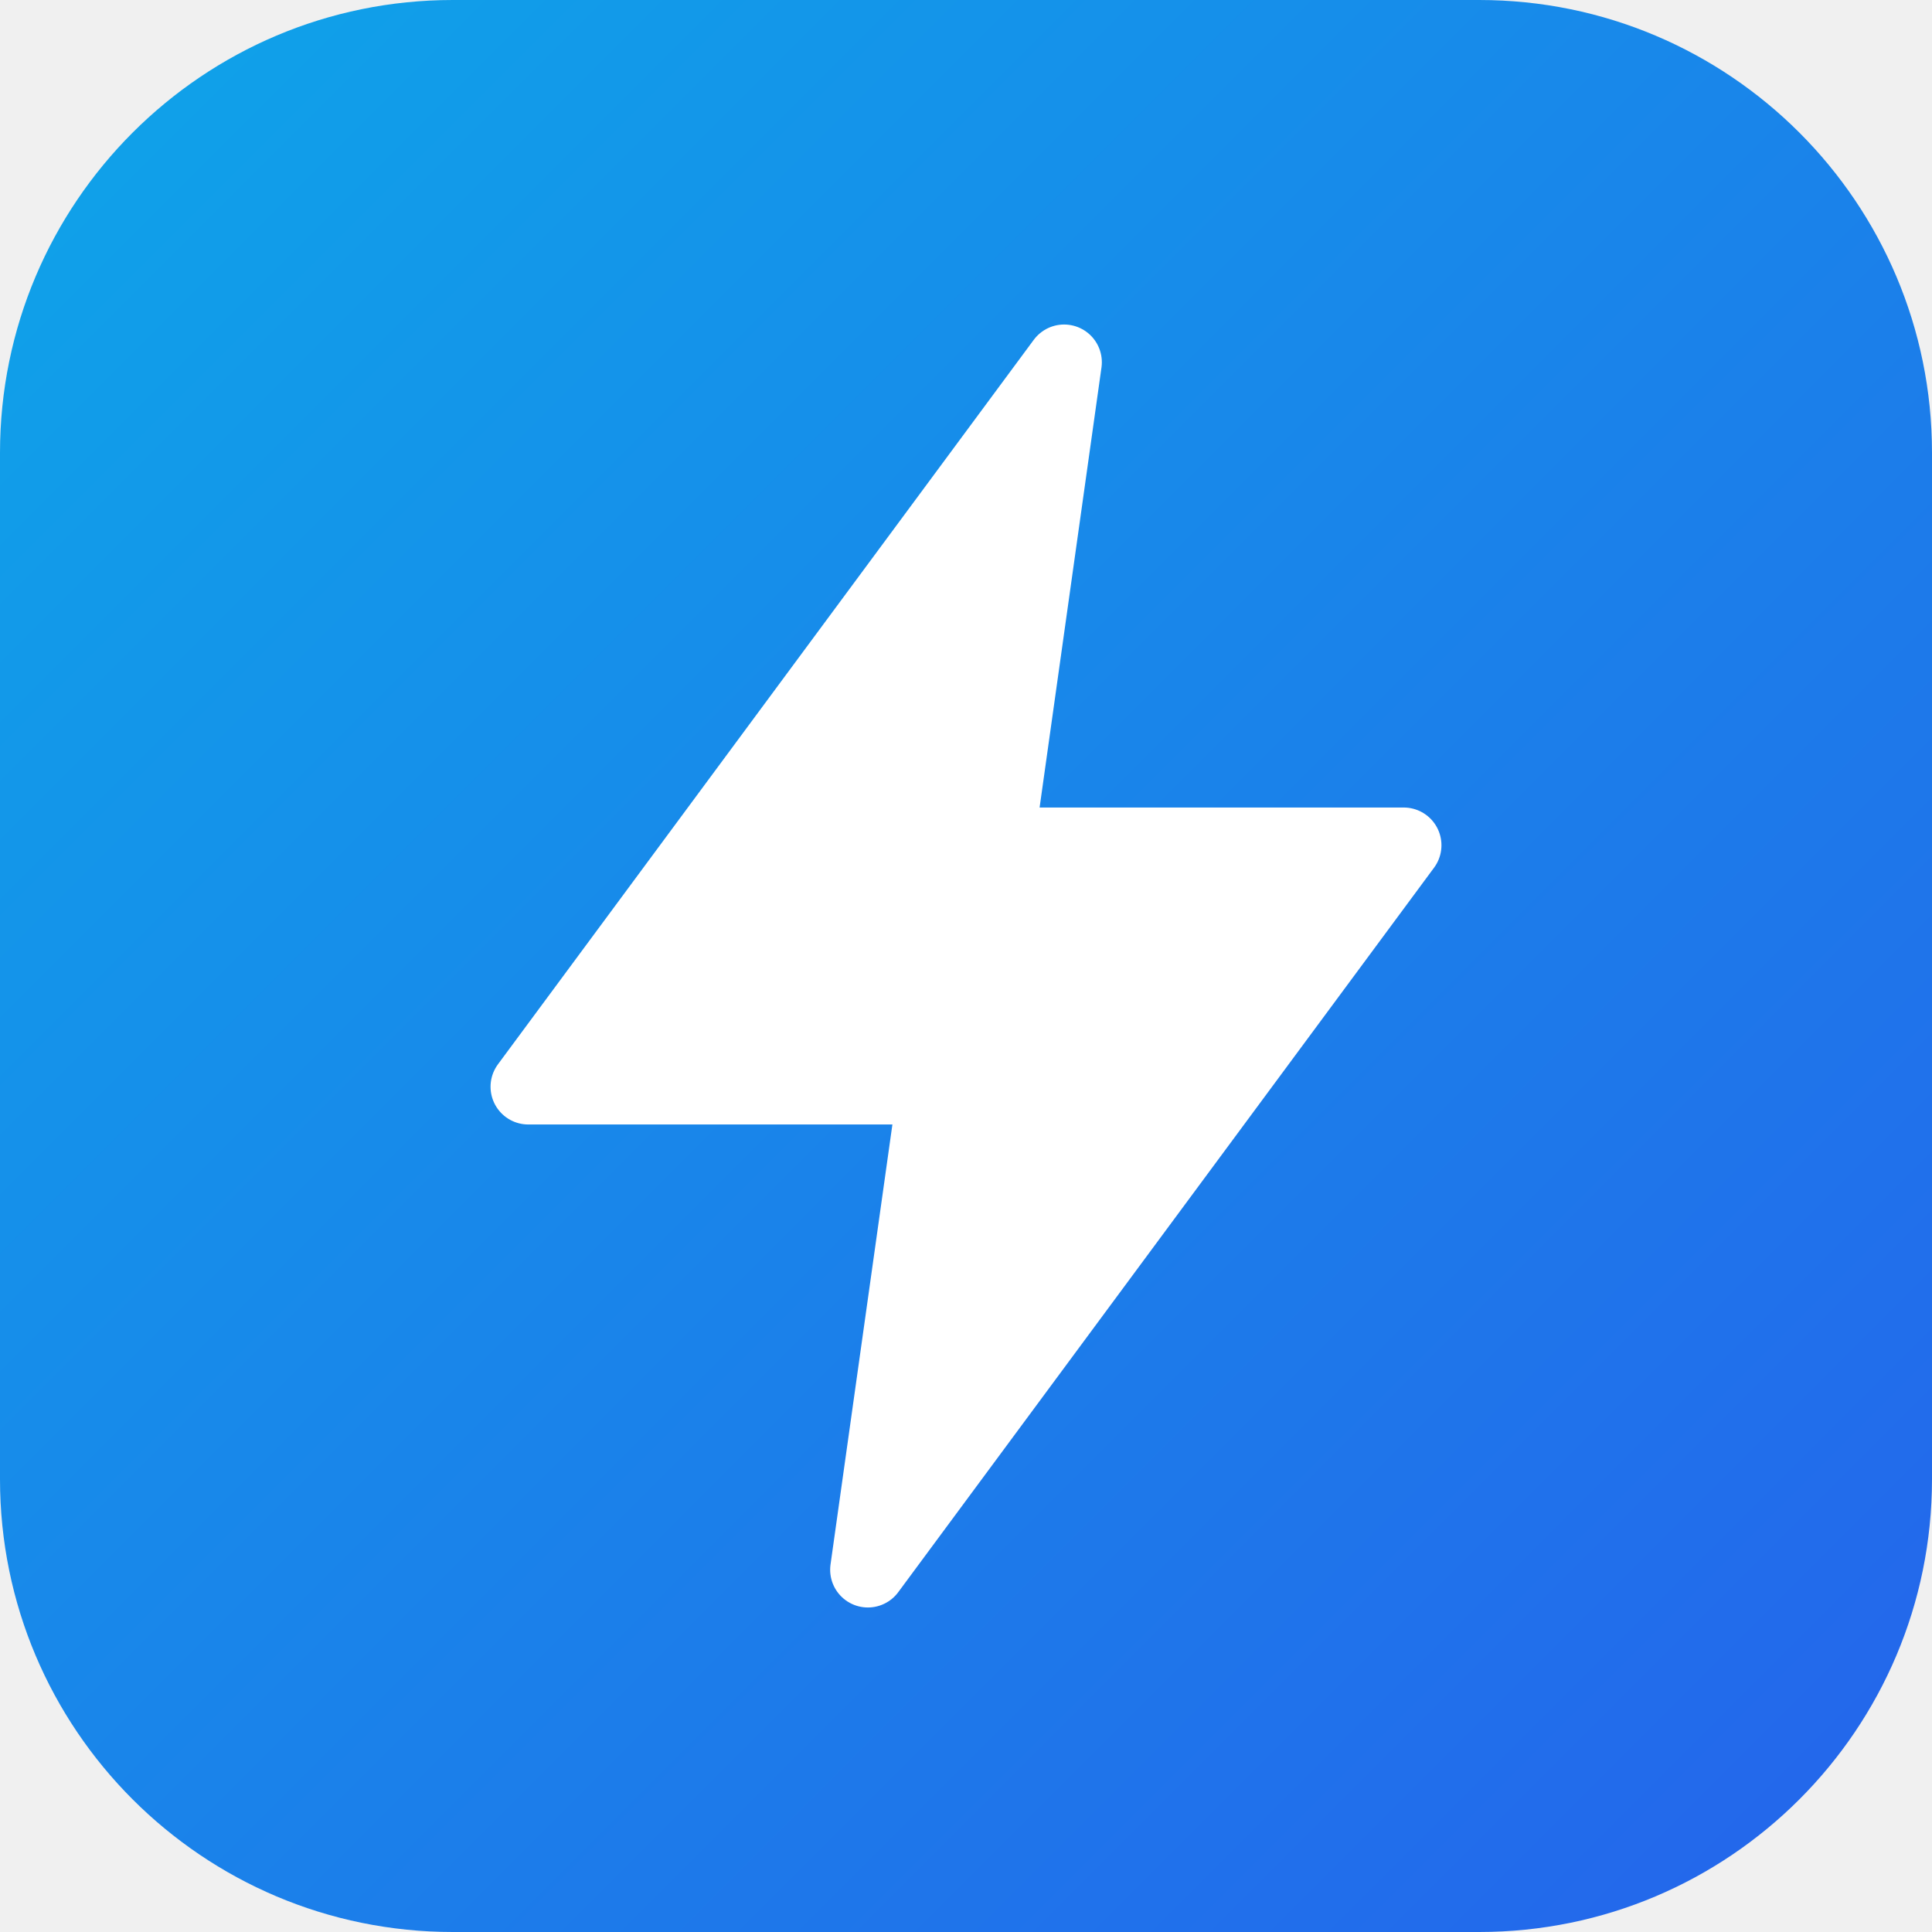
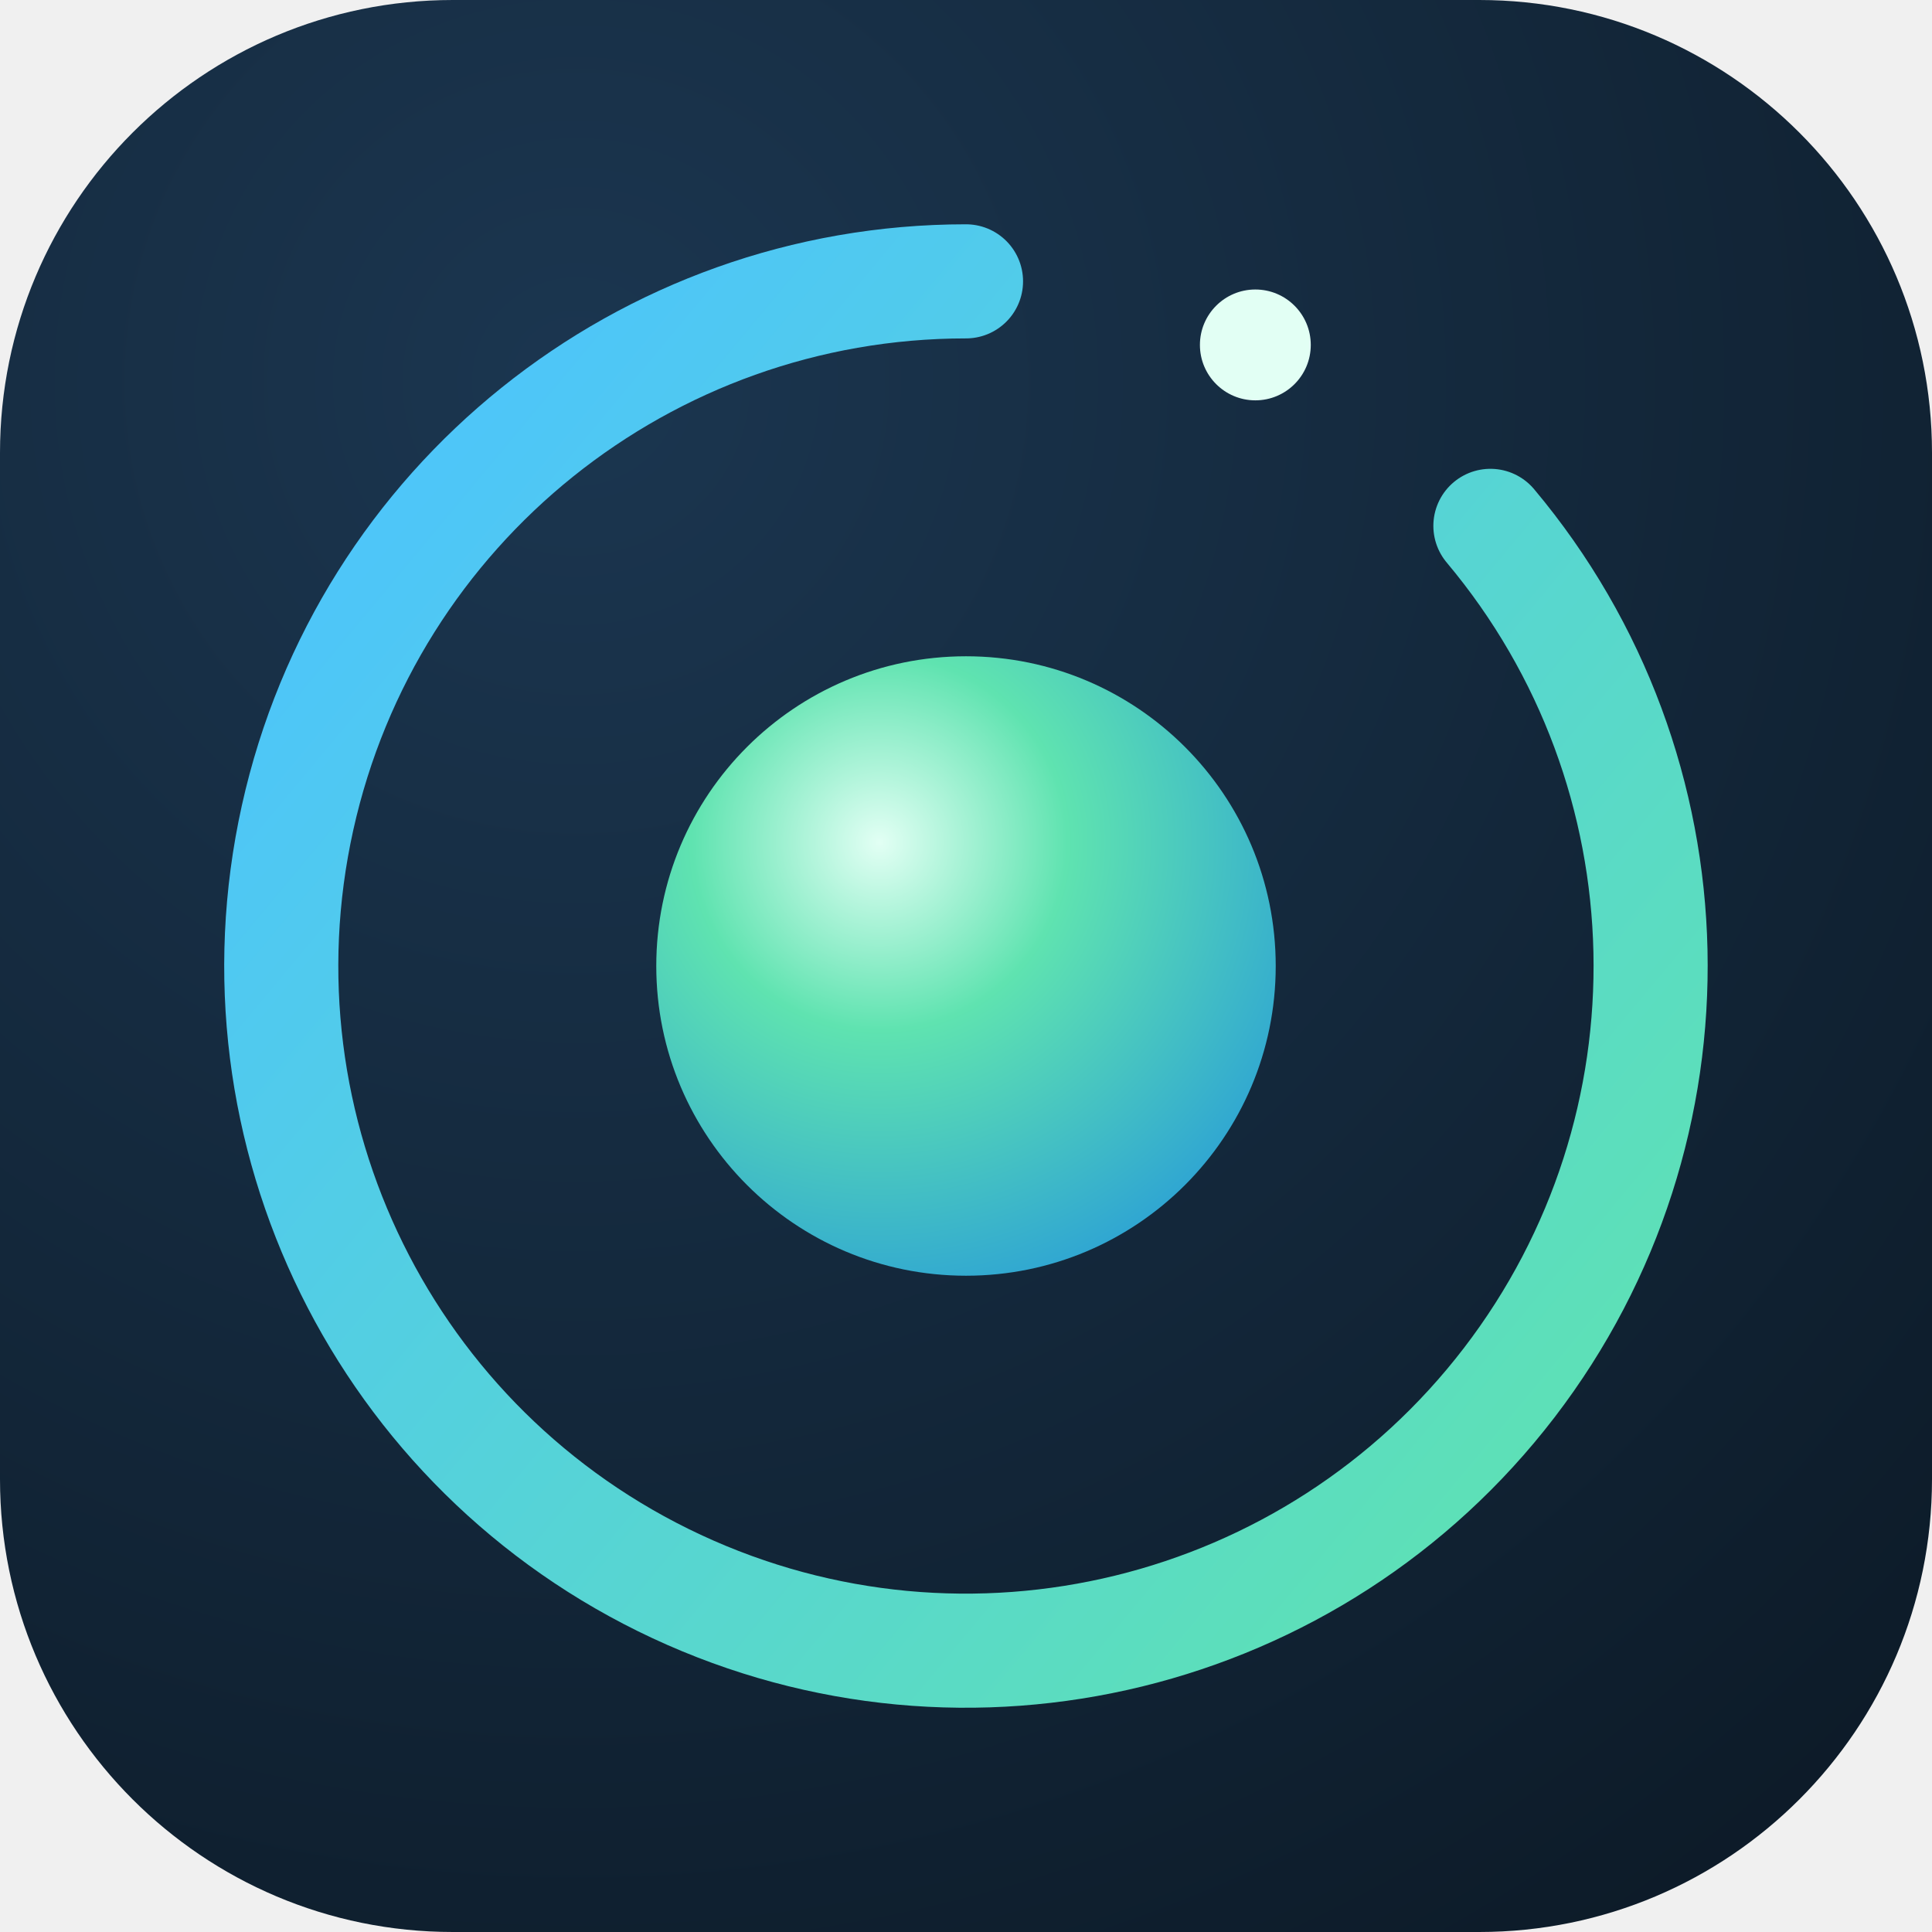
- <svg xmlns="http://www.w3.org/2000/svg" viewBox="0 0 512 512">
+ <svg xmlns="http://www.w3.org/2000/svg" viewBox="0 0 128 128">
  <defs>
-     <linearGradient id="g" x1="0" y1="0" x2="1" y2="1">
-       <stop offset="0" stop-color="#0ea5e9" />
-       <stop offset="1" stop-color="#2563eb" />
+     <linearGradient id="ra" x1="22" y1="30" x2="106" y2="100" gradientUnits="userSpaceOnUse">
+       <stop offset="0" stop-color="#4cc3ff" />
+       <stop offset="1" stop-color="#5fe3b0" />
    </linearGradient>
+     <radialGradient id="oa" cx=".36" cy=".3" r=".8">
+       <stop offset="0" stop-color="#e2fff4" />
+       <stop offset=".38" stop-color="#5fe3b0" />
+       <stop offset="1" stop-color="#2a9fd6" />
+     </radialGradient>
+     <radialGradient id="ta" cx=".3" cy=".2" r="1">
+       <stop offset="0" stop-color="#1b3650" />
+       <stop offset="1" stop-color="#0c1a27" />
+     </radialGradient>
  </defs>
-   <rect width="512" height="512" rx="120" fill="url(#g)" />
-   <path d="M282 96 140 288h108l-18 128 142-192H264z" fill="#fff" stroke="#fff" stroke-width="20" stroke-linejoin="round" />
+   <rect width="128" height="128" rx="30" fill="url(#ta)" />
+   <g transform="translate(64 64) scale(1.08) translate(-64 -64)">
+     <path d="M96.17 37 A42 42 0 1 1 64 22" fill="none" stroke="url(#ra)" stroke-width="7" stroke-linecap="round" />
+     <circle cx="81.75" cy="25.9" r="3.4" fill="#e2fff4" />
+     <circle cx="64" cy="64" r="19" fill="url(#oa)" />
+   </g>
</svg>
